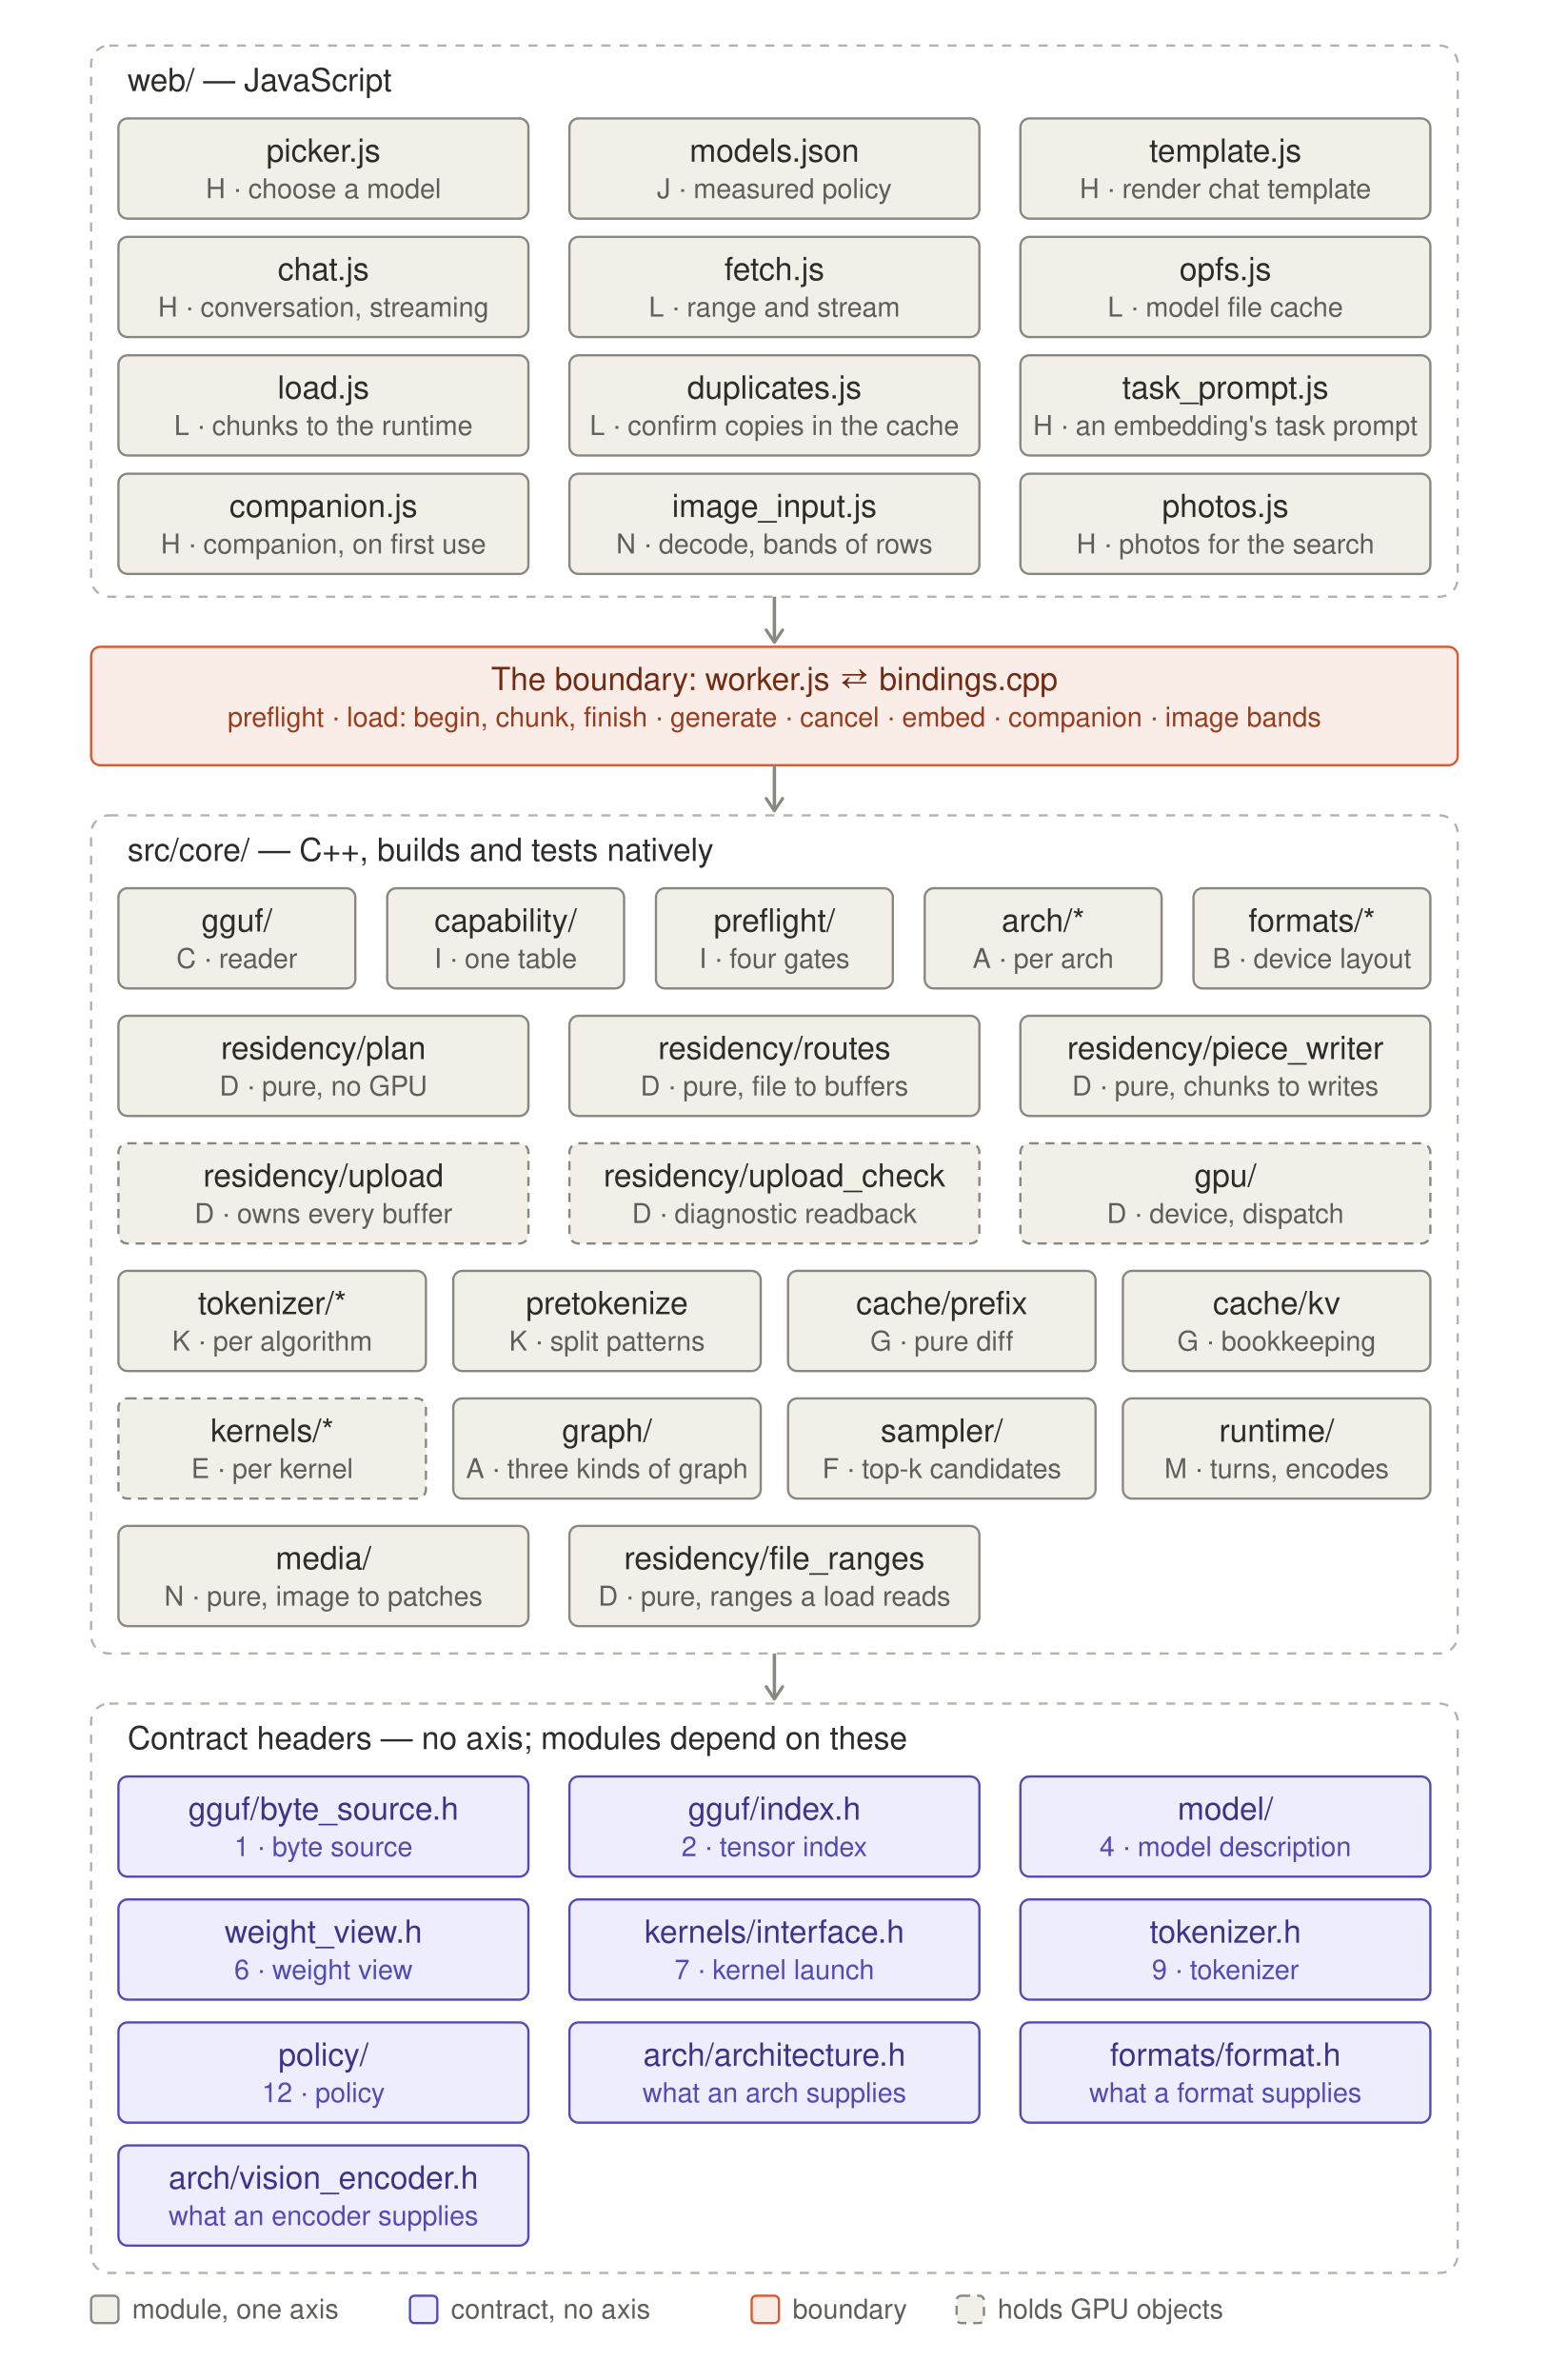
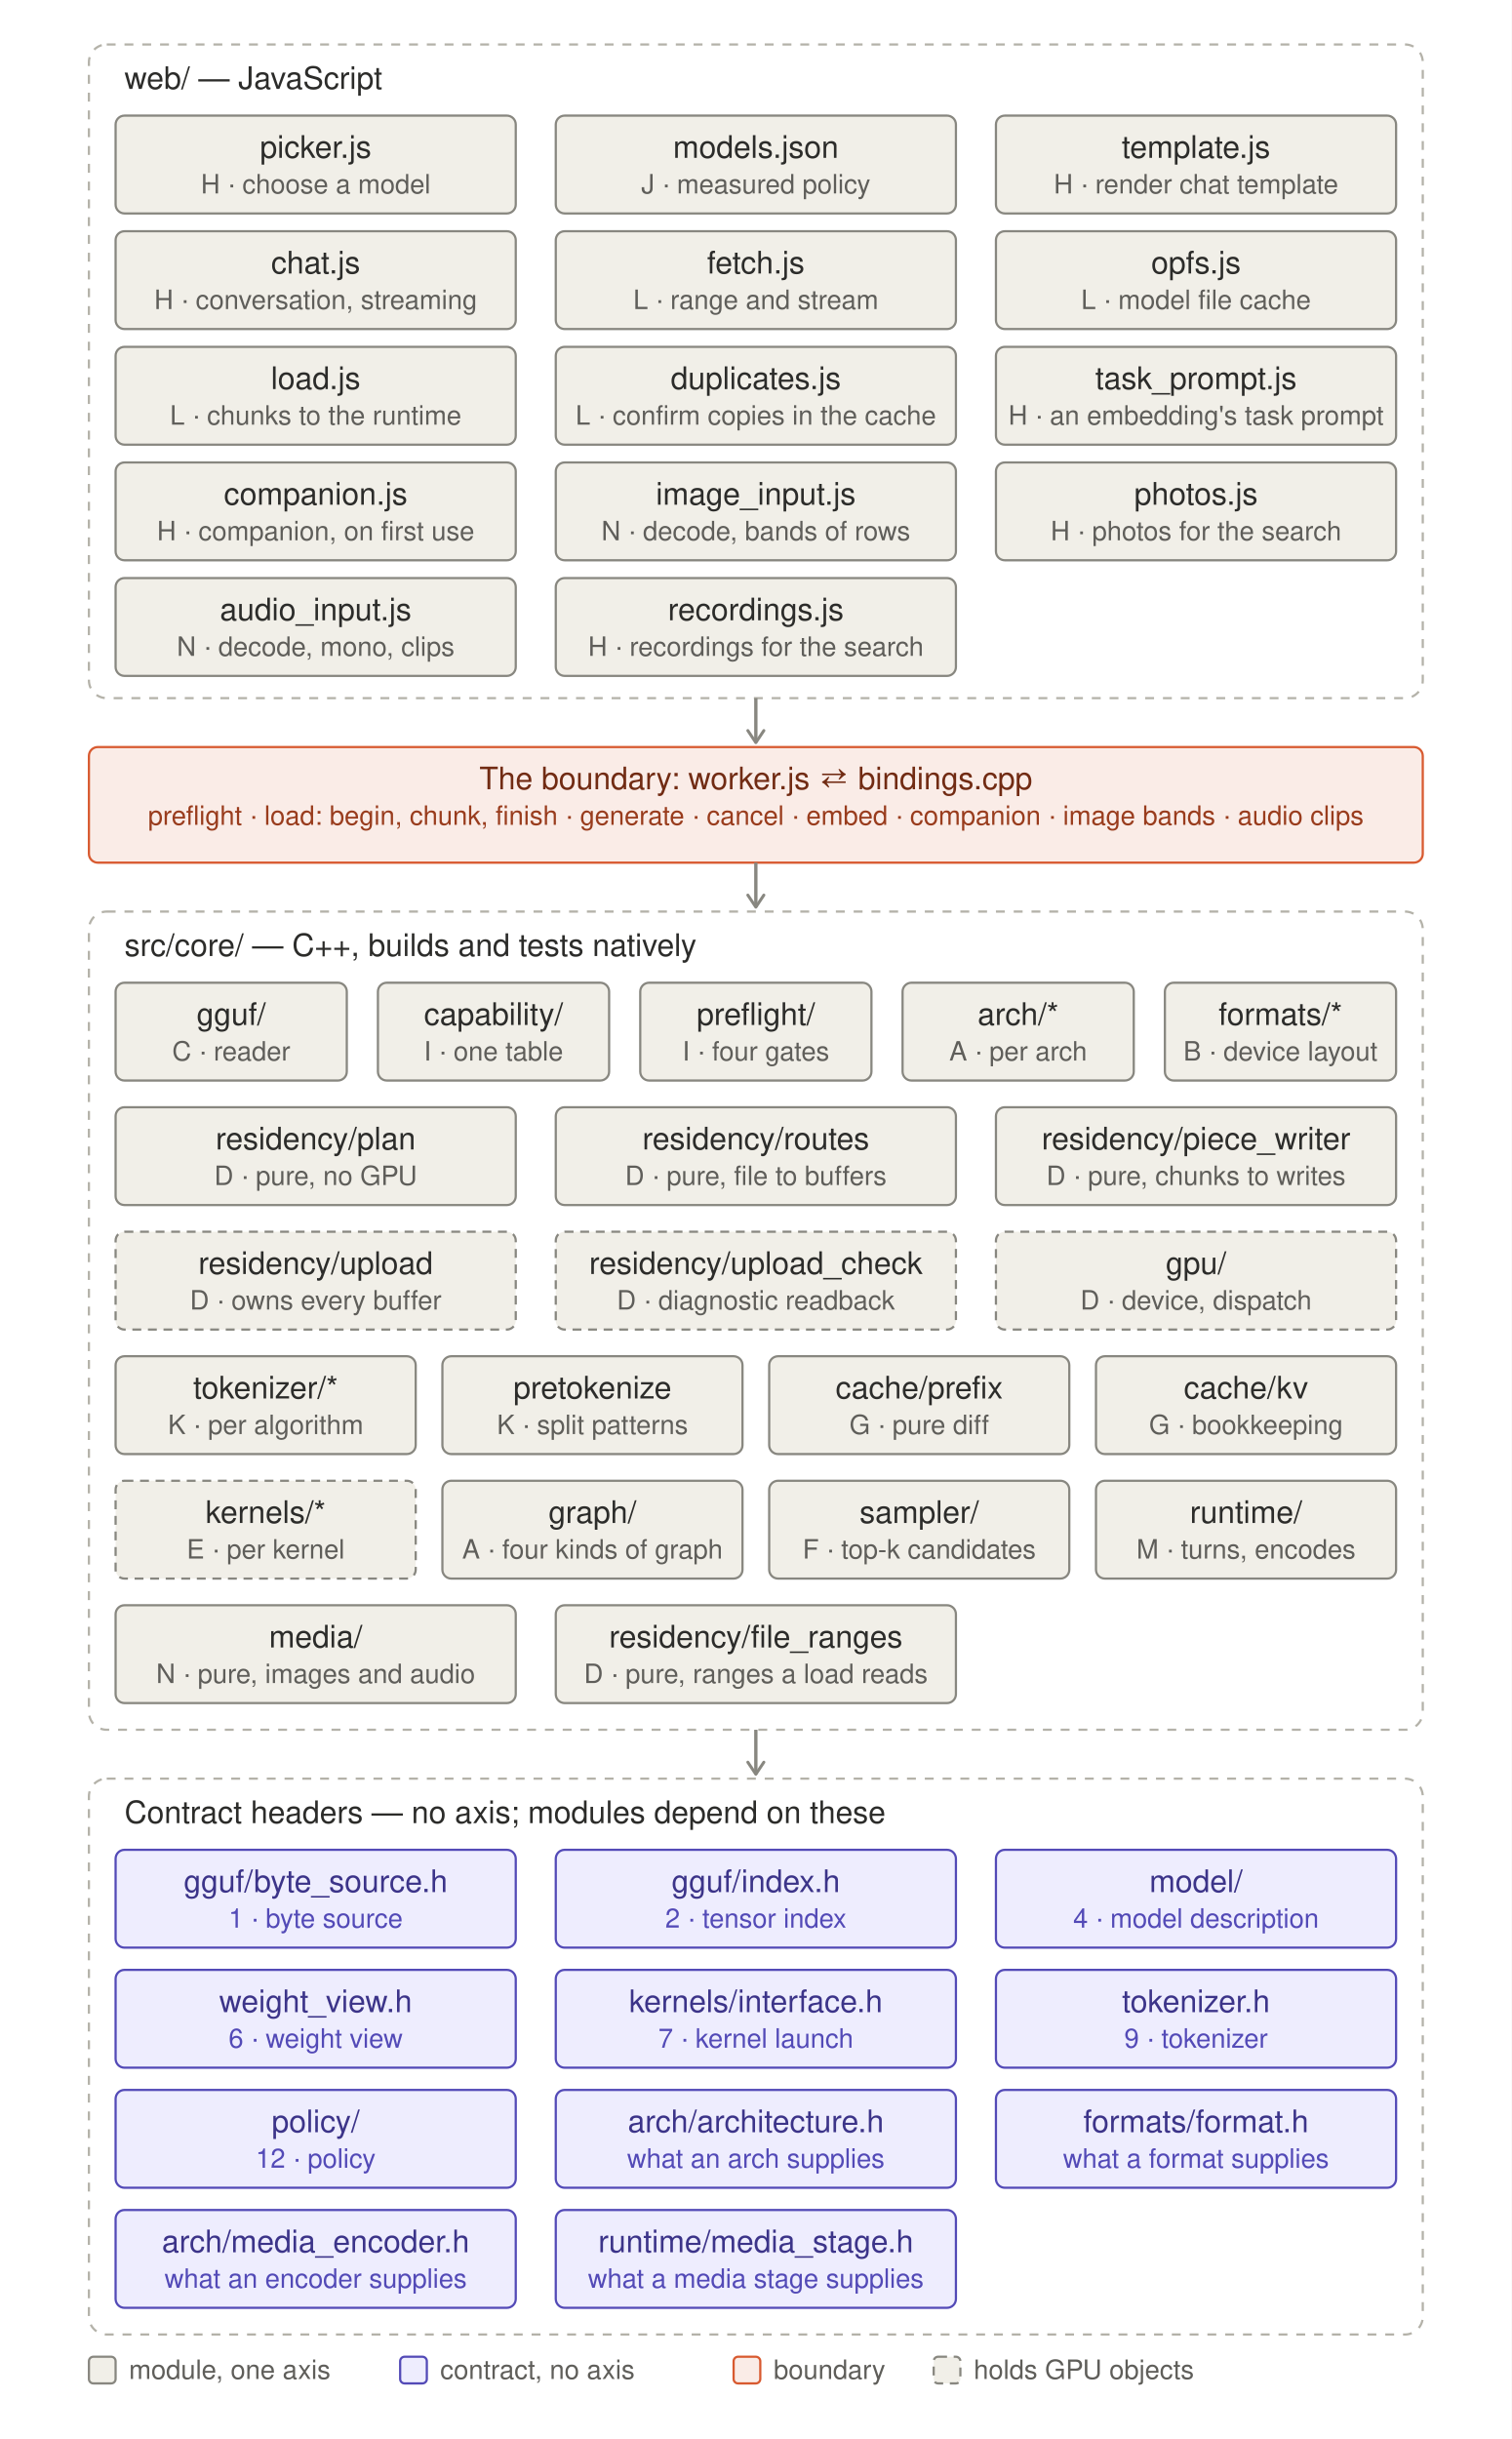
- <svg xmlns="http://www.w3.org/2000/svg" width="680" height="1045" viewBox="0 0 680 1045" role="img">
+ <svg xmlns="http://www.w3.org/2000/svg" width="680" height="1097" viewBox="0 0 680 1097" role="img">
  <style>
  .th { font: 500 14px -apple-system, BlinkMacSystemFont, "Segoe UI", Helvetica, Arial, sans-serif; fill: #2C2C2A; }
  .ts { font: 400 12px -apple-system, BlinkMacSystemFont, "Segoe UI", Helvetica, Arial, sans-serif; fill: #5F5E5A; }
  .bg { fill: #FFFFFF; }
  .frame { fill: none; stroke: #B4B2A9; stroke-width: 1; stroke-dasharray: 4 4; }
  rect { stroke-width: 1; }
  .gray rect   { fill: #F1EFE8; stroke: #888780; } .gray .th   { fill: #2C2C2A; } .gray .ts   { fill: #5F5E5A; }
  .purple rect { fill: #EEEDFE; stroke: #534AB7; } .purple .th { fill: #3C3489; } .purple .ts { fill: #534AB7; }
  .coral rect  { fill: #FAECE7; stroke: #D85A30; } .coral .th  { fill: #712B13; } .coral .ts  { fill: #993C1D; }
  .gpu rect { stroke-dasharray: 4 3; }
  .arr { stroke: #888780; stroke-width: 1.5; fill: none; }
</style>
  <defs>
    <marker id="a" viewBox="0 0 10 10" refX="8" refY="5" markerWidth="6" markerHeight="6" orient="auto-start-reverse">
      <path d="M2 1L8 5L2 9" fill="none" stroke="#888780" stroke-width="1.5" stroke-linecap="round" stroke-linejoin="round" />
    </marker>
  </defs>
-   <rect class="bg" x="0" y="0" width="680" height="1045" />
-   <rect class="frame" x="40" y="20" width="600" height="242" rx="8" />
+   <rect class="bg" x="0" y="0" width="680" height="1097" />
+   <rect class="frame" x="40" y="20" width="600" height="294" rx="8" />
  <text class="th" x="56" y="40">web/ — JavaScript</text>
  <g class="gray">
    <rect x="52" y="52" width="180" height="44" rx="4" />
    <text class="th" x="142" y="71" text-anchor="middle">picker.js</text>
    <text class="ts" x="142" y="87" text-anchor="middle">H · choose a model</text>
  </g>
  <g class="gray">
    <rect x="250" y="52" width="180" height="44" rx="4" />
    <text class="th" x="340" y="71" text-anchor="middle">models.json</text>
    <text class="ts" x="340" y="87" text-anchor="middle">J · measured policy</text>
  </g>
  <g class="gray">
    <rect x="448" y="52" width="180" height="44" rx="4" />
    <text class="th" x="538" y="71" text-anchor="middle">template.js</text>
    <text class="ts" x="538" y="87" text-anchor="middle">H · render chat template</text>
  </g>
  <g class="gray">
    <rect x="52" y="104" width="180" height="44" rx="4" />
    <text class="th" x="142" y="123" text-anchor="middle">chat.js</text>
    <text class="ts" x="142" y="139" text-anchor="middle">H · conversation, streaming</text>
  </g>
  <g class="gray">
    <rect x="250" y="104" width="180" height="44" rx="4" />
    <text class="th" x="340" y="123" text-anchor="middle">fetch.js</text>
    <text class="ts" x="340" y="139" text-anchor="middle">L · range and stream</text>
  </g>
  <g class="gray">
    <rect x="448" y="104" width="180" height="44" rx="4" />
    <text class="th" x="538" y="123" text-anchor="middle">opfs.js</text>
    <text class="ts" x="538" y="139" text-anchor="middle">L · model file cache</text>
  </g>
  <g class="gray">
    <rect x="52" y="156" width="180" height="44" rx="4" />
    <text class="th" x="142" y="175" text-anchor="middle">load.js</text>
    <text class="ts" x="142" y="191" text-anchor="middle">L · chunks to the runtime</text>
  </g>
  <g class="gray">
    <rect x="250" y="156" width="180" height="44" rx="4" />
    <text class="th" x="340" y="175" text-anchor="middle">duplicates.js</text>
    <text class="ts" x="340" y="191" text-anchor="middle">L · confirm copies in the cache</text>
  </g>
  <g class="gray">
    <rect x="448" y="156" width="180" height="44" rx="4" />
    <text class="th" x="538" y="175" text-anchor="middle">task_prompt.js</text>
    <text class="ts" x="538" y="191" text-anchor="middle">H · an embedding's task prompt</text>
  </g>
  <g class="gray">
    <rect x="52" y="208" width="180" height="44" rx="4" />
    <text class="th" x="142" y="227" text-anchor="middle">companion.js</text>
    <text class="ts" x="142" y="243" text-anchor="middle">H · companion, on first use</text>
  </g>
  <g class="gray">
    <rect x="250" y="208" width="180" height="44" rx="4" />
    <text class="th" x="340" y="227" text-anchor="middle">image_input.js</text>
    <text class="ts" x="340" y="243" text-anchor="middle">N · decode, bands of rows</text>
  </g>
  <g class="gray">
    <rect x="448" y="208" width="180" height="44" rx="4" />
    <text class="th" x="538" y="227" text-anchor="middle">photos.js</text>
    <text class="ts" x="538" y="243" text-anchor="middle">H · photos for the search</text>
  </g>
-   <line class="arr" x1="340" y1="262" x2="340" y2="282" marker-end="url(#a)" />
+   <g class="gray">
+     <rect x="52" y="260" width="180" height="44" rx="4" />
+     <text class="th" x="142" y="279" text-anchor="middle">audio_input.js</text>
+     <text class="ts" x="142" y="295" text-anchor="middle">N · decode, mono, clips</text>
+   </g>
+   <g class="gray">
+     <rect x="250" y="260" width="180" height="44" rx="4" />
+     <text class="th" x="340" y="279" text-anchor="middle">recordings.js</text>
+     <text class="ts" x="340" y="295" text-anchor="middle">H · recordings for the search</text>
+   </g>
+   <line class="arr" x1="340" y1="314" x2="340" y2="334" marker-end="url(#a)" />
  <g class="coral">
-     <rect x="40" y="284" width="600" height="52" rx="4" />
-     <text class="th" x="340" y="303" text-anchor="middle">The boundary: worker.js ⇄ bindings.cpp</text>
-     <text class="ts" x="340" y="319" text-anchor="middle">preflight · load: begin, chunk, finish · generate · cancel · embed · companion · image bands</text>
-   </g>
-   <line class="arr" x1="340" y1="336" x2="340" y2="356" marker-end="url(#a)" />
-   <rect class="frame" x="40" y="358" width="600" height="368" rx="8" />
-   <text class="th" x="56" y="378">src/core/ — C++, builds and tests natively</text>
-   <g class="gray">
-     <rect x="52" y="390" width="104" height="44" rx="4" />
-     <text class="th" x="104" y="409" text-anchor="middle">gguf/</text>
-     <text class="ts" x="104" y="425" text-anchor="middle">C · reader</text>
-   </g>
-   <g class="gray">
-     <rect x="170" y="390" width="104" height="44" rx="4" />
-     <text class="th" x="222" y="409" text-anchor="middle">capability/</text>
-     <text class="ts" x="222" y="425" text-anchor="middle">I · one table</text>
-   </g>
-   <g class="gray">
-     <rect x="288" y="390" width="104" height="44" rx="4" />
-     <text class="th" x="340" y="409" text-anchor="middle">preflight/</text>
-     <text class="ts" x="340" y="425" text-anchor="middle">I · four gates</text>
-   </g>
-   <g class="gray">
-     <rect x="406" y="390" width="104" height="44" rx="4" />
-     <text class="th" x="458" y="409" text-anchor="middle">arch/*</text>
-     <text class="ts" x="458" y="425" text-anchor="middle">A · per arch</text>
-   </g>
-   <g class="gray">
-     <rect x="524" y="390" width="104" height="44" rx="4" />
-     <text class="th" x="576" y="409" text-anchor="middle">formats/*</text>
-     <text class="ts" x="576" y="425" text-anchor="middle">B · device layout</text>
-   </g>
-   <g class="gray">
-     <rect x="52" y="446" width="180" height="44" rx="4" />
-     <text class="th" x="142" y="465" text-anchor="middle">residency/plan</text>
-     <text class="ts" x="142" y="481" text-anchor="middle">D · pure, no GPU</text>
-   </g>
-   <g class="gray">
-     <rect x="250" y="446" width="180" height="44" rx="4" />
-     <text class="th" x="340" y="465" text-anchor="middle">residency/routes</text>
-     <text class="ts" x="340" y="481" text-anchor="middle">D · pure, file to buffers</text>
-   </g>
-   <g class="gray">
-     <rect x="448" y="446" width="180" height="44" rx="4" />
-     <text class="th" x="538" y="465" text-anchor="middle">residency/piece_writer</text>
-     <text class="ts" x="538" y="481" text-anchor="middle">D · pure, chunks to writes</text>
-   </g>
-   <g class="gray gpu">
-     <rect x="52" y="502" width="180" height="44" rx="4" />
-     <text class="th" x="142" y="521" text-anchor="middle">residency/upload</text>
-     <text class="ts" x="142" y="537" text-anchor="middle">D · owns every buffer</text>
-   </g>
-   <g class="gray gpu">
-     <rect x="250" y="502" width="180" height="44" rx="4" />
-     <text class="th" x="340" y="521" text-anchor="middle">residency/upload_check</text>
-     <text class="ts" x="340" y="537" text-anchor="middle">D · diagnostic readback</text>
-   </g>
-   <g class="gray gpu">
-     <rect x="448" y="502" width="180" height="44" rx="4" />
-     <text class="th" x="538" y="521" text-anchor="middle">gpu/</text>
-     <text class="ts" x="538" y="537" text-anchor="middle">D · device, dispatch</text>
-   </g>
-   <g class="gray">
-     <rect x="52" y="558" width="135" height="44" rx="4" />
-     <text class="th" x="119.5" y="577" text-anchor="middle">tokenizer/*</text>
-     <text class="ts" x="119.5" y="593" text-anchor="middle">K · per algorithm</text>
-   </g>
-   <g class="gray">
-     <rect x="199" y="558" width="135" height="44" rx="4" />
-     <text class="th" x="266.5" y="577" text-anchor="middle">pretokenize</text>
-     <text class="ts" x="266.5" y="593" text-anchor="middle">K · split patterns</text>
-   </g>
-   <g class="gray">
-     <rect x="346" y="558" width="135" height="44" rx="4" />
-     <text class="th" x="413.5" y="577" text-anchor="middle">cache/prefix</text>
-     <text class="ts" x="413.5" y="593" text-anchor="middle">G · pure diff</text>
-   </g>
-   <g class="gray">
-     <rect x="493" y="558" width="135" height="44" rx="4" />
-     <text class="th" x="560.5" y="577" text-anchor="middle">cache/kv</text>
-     <text class="ts" x="560.5" y="593" text-anchor="middle">G · bookkeeping</text>
-   </g>
-   <g class="gray gpu">
-     <rect x="52" y="614" width="135" height="44" rx="4" />
-     <text class="th" x="119.5" y="633" text-anchor="middle">kernels/*</text>
-     <text class="ts" x="119.5" y="649" text-anchor="middle">E · per kernel</text>
-   </g>
-   <g class="gray">
-     <rect x="199" y="614" width="135" height="44" rx="4" />
-     <text class="th" x="266.5" y="633" text-anchor="middle">graph/</text>
-     <text class="ts" x="266.5" y="649" text-anchor="middle">A · three kinds of graph</text>
-   </g>
-   <g class="gray">
-     <rect x="346" y="614" width="135" height="44" rx="4" />
-     <text class="th" x="413.5" y="633" text-anchor="middle">sampler/</text>
-     <text class="ts" x="413.5" y="649" text-anchor="middle">F · top-k candidates</text>
-   </g>
-   <g class="gray">
-     <rect x="493" y="614" width="135" height="44" rx="4" />
-     <text class="th" x="560.5" y="633" text-anchor="middle">runtime/</text>
-     <text class="ts" x="560.5" y="649" text-anchor="middle">M · turns, encodes</text>
-   </g>
-   <g class="gray">
-     <rect x="52" y="670" width="180" height="44" rx="4" />
-     <text class="th" x="142" y="689" text-anchor="middle">media/</text>
-     <text class="ts" x="142" y="705" text-anchor="middle">N · pure, image to patches</text>
-   </g>
-   <g class="gray">
-     <rect x="250" y="670" width="180" height="44" rx="4" />
-     <text class="th" x="340" y="689" text-anchor="middle">residency/file_ranges</text>
-     <text class="ts" x="340" y="705" text-anchor="middle">D · pure, ranges a load reads</text>
-   </g>
-   <line class="arr" x1="340" y1="726" x2="340" y2="746" marker-end="url(#a)" />
-   <rect class="frame" x="40" y="748" width="600" height="250" rx="8" />
-   <text class="th" x="56" y="768">Contract headers — no axis; modules depend on these</text>
-   <g class="purple">
-     <rect x="52" y="780" width="180" height="44" rx="4" />
-     <text class="th" x="142" y="799" text-anchor="middle">gguf/byte_source.h</text>
-     <text class="ts" x="142" y="815" text-anchor="middle">1 · byte source</text>
-   </g>
-   <g class="purple">
-     <rect x="250" y="780" width="180" height="44" rx="4" />
-     <text class="th" x="340" y="799" text-anchor="middle">gguf/index.h</text>
-     <text class="ts" x="340" y="815" text-anchor="middle">2 · tensor index</text>
-   </g>
-   <g class="purple">
-     <rect x="448" y="780" width="180" height="44" rx="4" />
-     <text class="th" x="538" y="799" text-anchor="middle">model/</text>
-     <text class="ts" x="538" y="815" text-anchor="middle">4 · model description</text>
-   </g>
-   <g class="purple">
-     <rect x="52" y="834" width="180" height="44" rx="4" />
-     <text class="th" x="142" y="853" text-anchor="middle">weight_view.h</text>
-     <text class="ts" x="142" y="869" text-anchor="middle">6 · weight view</text>
-   </g>
-   <g class="purple">
-     <rect x="250" y="834" width="180" height="44" rx="4" />
-     <text class="th" x="340" y="853" text-anchor="middle">kernels/interface.h</text>
-     <text class="ts" x="340" y="869" text-anchor="middle">7 · kernel launch</text>
-   </g>
-   <g class="purple">
-     <rect x="448" y="834" width="180" height="44" rx="4" />
-     <text class="th" x="538" y="853" text-anchor="middle">tokenizer.h</text>
-     <text class="ts" x="538" y="869" text-anchor="middle">9 · tokenizer</text>
-   </g>
-   <g class="purple">
-     <rect x="52" y="888" width="180" height="44" rx="4" />
-     <text class="th" x="142" y="907" text-anchor="middle">policy/</text>
-     <text class="ts" x="142" y="923" text-anchor="middle">12 · policy</text>
-   </g>
-   <g class="purple">
-     <rect x="250" y="888" width="180" height="44" rx="4" />
-     <text class="th" x="340" y="907" text-anchor="middle">arch/architecture.h</text>
-     <text class="ts" x="340" y="923" text-anchor="middle">what an arch supplies</text>
-   </g>
-   <g class="purple">
-     <rect x="448" y="888" width="180" height="44" rx="4" />
-     <text class="th" x="538" y="907" text-anchor="middle">formats/format.h</text>
-     <text class="ts" x="538" y="923" text-anchor="middle">what a format supplies</text>
-   </g>
-   <g class="purple">
-     <rect x="52" y="942" width="180" height="44" rx="4" />
-     <text class="th" x="142" y="961" text-anchor="middle">arch/vision_encoder.h</text>
-     <text class="ts" x="142" y="977" text-anchor="middle">what an encoder supplies</text>
-   </g>
-   <g class="gray">
-     <rect x="40" y="1008" width="12" height="12" rx="2" />
-   </g>
-   <text class="ts" x="58" y="1018">module, one axis</text>
-   <g class="purple">
-     <rect x="180" y="1008" width="12" height="12" rx="2" />
-   </g>
-   <text class="ts" x="198" y="1018">contract, no axis</text>
+     <rect x="40" y="336" width="600" height="52" rx="4" />
+     <text class="th" x="340" y="355" text-anchor="middle">The boundary: worker.js ⇄ bindings.cpp</text>
+     <text class="ts" x="340" y="371" text-anchor="middle">preflight · load: begin, chunk, finish · generate · cancel · embed · companion · image bands · audio clips</text>
+   </g>
+   <line class="arr" x1="340" y1="388" x2="340" y2="408" marker-end="url(#a)" />
+   <rect class="frame" x="40" y="410" width="600" height="368" rx="8" />
+   <text class="th" x="56" y="430">src/core/ — C++, builds and tests natively</text>
+   <g class="gray">
+     <rect x="52" y="442" width="104" height="44" rx="4" />
+     <text class="th" x="104" y="461" text-anchor="middle">gguf/</text>
+     <text class="ts" x="104" y="477" text-anchor="middle">C · reader</text>
+   </g>
+   <g class="gray">
+     <rect x="170" y="442" width="104" height="44" rx="4" />
+     <text class="th" x="222" y="461" text-anchor="middle">capability/</text>
+     <text class="ts" x="222" y="477" text-anchor="middle">I · one table</text>
+   </g>
+   <g class="gray">
+     <rect x="288" y="442" width="104" height="44" rx="4" />
+     <text class="th" x="340" y="461" text-anchor="middle">preflight/</text>
+     <text class="ts" x="340" y="477" text-anchor="middle">I · four gates</text>
+   </g>
+   <g class="gray">
+     <rect x="406" y="442" width="104" height="44" rx="4" />
+     <text class="th" x="458" y="461" text-anchor="middle">arch/*</text>
+     <text class="ts" x="458" y="477" text-anchor="middle">A · per arch</text>
+   </g>
+   <g class="gray">
+     <rect x="524" y="442" width="104" height="44" rx="4" />
+     <text class="th" x="576" y="461" text-anchor="middle">formats/*</text>
+     <text class="ts" x="576" y="477" text-anchor="middle">B · device layout</text>
+   </g>
+   <g class="gray">
+     <rect x="52" y="498" width="180" height="44" rx="4" />
+     <text class="th" x="142" y="517" text-anchor="middle">residency/plan</text>
+     <text class="ts" x="142" y="533" text-anchor="middle">D · pure, no GPU</text>
+   </g>
+   <g class="gray">
+     <rect x="250" y="498" width="180" height="44" rx="4" />
+     <text class="th" x="340" y="517" text-anchor="middle">residency/routes</text>
+     <text class="ts" x="340" y="533" text-anchor="middle">D · pure, file to buffers</text>
+   </g>
+   <g class="gray">
+     <rect x="448" y="498" width="180" height="44" rx="4" />
+     <text class="th" x="538" y="517" text-anchor="middle">residency/piece_writer</text>
+     <text class="ts" x="538" y="533" text-anchor="middle">D · pure, chunks to writes</text>
+   </g>
+   <g class="gray gpu">
+     <rect x="52" y="554" width="180" height="44" rx="4" />
+     <text class="th" x="142" y="573" text-anchor="middle">residency/upload</text>
+     <text class="ts" x="142" y="589" text-anchor="middle">D · owns every buffer</text>
+   </g>
+   <g class="gray gpu">
+     <rect x="250" y="554" width="180" height="44" rx="4" />
+     <text class="th" x="340" y="573" text-anchor="middle">residency/upload_check</text>
+     <text class="ts" x="340" y="589" text-anchor="middle">D · diagnostic readback</text>
+   </g>
+   <g class="gray gpu">
+     <rect x="448" y="554" width="180" height="44" rx="4" />
+     <text class="th" x="538" y="573" text-anchor="middle">gpu/</text>
+     <text class="ts" x="538" y="589" text-anchor="middle">D · device, dispatch</text>
+   </g>
+   <g class="gray">
+     <rect x="52" y="610" width="135" height="44" rx="4" />
+     <text class="th" x="119.5" y="629" text-anchor="middle">tokenizer/*</text>
+     <text class="ts" x="119.5" y="645" text-anchor="middle">K · per algorithm</text>
+   </g>
+   <g class="gray">
+     <rect x="199" y="610" width="135" height="44" rx="4" />
+     <text class="th" x="266.5" y="629" text-anchor="middle">pretokenize</text>
+     <text class="ts" x="266.5" y="645" text-anchor="middle">K · split patterns</text>
+   </g>
+   <g class="gray">
+     <rect x="346" y="610" width="135" height="44" rx="4" />
+     <text class="th" x="413.5" y="629" text-anchor="middle">cache/prefix</text>
+     <text class="ts" x="413.5" y="645" text-anchor="middle">G · pure diff</text>
+   </g>
+   <g class="gray">
+     <rect x="493" y="610" width="135" height="44" rx="4" />
+     <text class="th" x="560.5" y="629" text-anchor="middle">cache/kv</text>
+     <text class="ts" x="560.5" y="645" text-anchor="middle">G · bookkeeping</text>
+   </g>
+   <g class="gray gpu">
+     <rect x="52" y="666" width="135" height="44" rx="4" />
+     <text class="th" x="119.5" y="685" text-anchor="middle">kernels/*</text>
+     <text class="ts" x="119.5" y="701" text-anchor="middle">E · per kernel</text>
+   </g>
+   <g class="gray">
+     <rect x="199" y="666" width="135" height="44" rx="4" />
+     <text class="th" x="266.5" y="685" text-anchor="middle">graph/</text>
+     <text class="ts" x="266.5" y="701" text-anchor="middle">A · four kinds of graph</text>
+   </g>
+   <g class="gray">
+     <rect x="346" y="666" width="135" height="44" rx="4" />
+     <text class="th" x="413.5" y="685" text-anchor="middle">sampler/</text>
+     <text class="ts" x="413.5" y="701" text-anchor="middle">F · top-k candidates</text>
+   </g>
+   <g class="gray">
+     <rect x="493" y="666" width="135" height="44" rx="4" />
+     <text class="th" x="560.5" y="685" text-anchor="middle">runtime/</text>
+     <text class="ts" x="560.5" y="701" text-anchor="middle">M · turns, encodes</text>
+   </g>
+   <g class="gray">
+     <rect x="52" y="722" width="180" height="44" rx="4" />
+     <text class="th" x="142" y="741" text-anchor="middle">media/</text>
+     <text class="ts" x="142" y="757" text-anchor="middle">N · pure, images and audio</text>
+   </g>
+   <g class="gray">
+     <rect x="250" y="722" width="180" height="44" rx="4" />
+     <text class="th" x="340" y="741" text-anchor="middle">residency/file_ranges</text>
+     <text class="ts" x="340" y="757" text-anchor="middle">D · pure, ranges a load reads</text>
+   </g>
+   <line class="arr" x1="340" y1="778" x2="340" y2="798" marker-end="url(#a)" />
+   <rect class="frame" x="40" y="800" width="600" height="250" rx="8" />
+   <text class="th" x="56" y="820">Contract headers — no axis; modules depend on these</text>
+   <g class="purple">
+     <rect x="52" y="832" width="180" height="44" rx="4" />
+     <text class="th" x="142" y="851" text-anchor="middle">gguf/byte_source.h</text>
+     <text class="ts" x="142" y="867" text-anchor="middle">1 · byte source</text>
+   </g>
+   <g class="purple">
+     <rect x="250" y="832" width="180" height="44" rx="4" />
+     <text class="th" x="340" y="851" text-anchor="middle">gguf/index.h</text>
+     <text class="ts" x="340" y="867" text-anchor="middle">2 · tensor index</text>
+   </g>
+   <g class="purple">
+     <rect x="448" y="832" width="180" height="44" rx="4" />
+     <text class="th" x="538" y="851" text-anchor="middle">model/</text>
+     <text class="ts" x="538" y="867" text-anchor="middle">4 · model description</text>
+   </g>
+   <g class="purple">
+     <rect x="52" y="886" width="180" height="44" rx="4" />
+     <text class="th" x="142" y="905" text-anchor="middle">weight_view.h</text>
+     <text class="ts" x="142" y="921" text-anchor="middle">6 · weight view</text>
+   </g>
+   <g class="purple">
+     <rect x="250" y="886" width="180" height="44" rx="4" />
+     <text class="th" x="340" y="905" text-anchor="middle">kernels/interface.h</text>
+     <text class="ts" x="340" y="921" text-anchor="middle">7 · kernel launch</text>
+   </g>
+   <g class="purple">
+     <rect x="448" y="886" width="180" height="44" rx="4" />
+     <text class="th" x="538" y="905" text-anchor="middle">tokenizer.h</text>
+     <text class="ts" x="538" y="921" text-anchor="middle">9 · tokenizer</text>
+   </g>
+   <g class="purple">
+     <rect x="52" y="940" width="180" height="44" rx="4" />
+     <text class="th" x="142" y="959" text-anchor="middle">policy/</text>
+     <text class="ts" x="142" y="975" text-anchor="middle">12 · policy</text>
+   </g>
+   <g class="purple">
+     <rect x="250" y="940" width="180" height="44" rx="4" />
+     <text class="th" x="340" y="959" text-anchor="middle">arch/architecture.h</text>
+     <text class="ts" x="340" y="975" text-anchor="middle">what an arch supplies</text>
+   </g>
+   <g class="purple">
+     <rect x="448" y="940" width="180" height="44" rx="4" />
+     <text class="th" x="538" y="959" text-anchor="middle">formats/format.h</text>
+     <text class="ts" x="538" y="975" text-anchor="middle">what a format supplies</text>
+   </g>
+   <g class="purple">
+     <rect x="52" y="994" width="180" height="44" rx="4" />
+     <text class="th" x="142" y="1013" text-anchor="middle">arch/media_encoder.h</text>
+     <text class="ts" x="142" y="1029" text-anchor="middle">what an encoder supplies</text>
+   </g>
+   <g class="purple">
+     <rect x="250" y="994" width="180" height="44" rx="4" />
+     <text class="th" x="340" y="1013" text-anchor="middle">runtime/media_stage.h</text>
+     <text class="ts" x="340" y="1029" text-anchor="middle">what a media stage supplies</text>
+   </g>
+   <g class="gray">
+     <rect x="40" y="1060" width="12" height="12" rx="2" />
+   </g>
+   <text class="ts" x="58" y="1070">module, one axis</text>
+   <g class="purple">
+     <rect x="180" y="1060" width="12" height="12" rx="2" />
+   </g>
+   <text class="ts" x="198" y="1070">contract, no axis</text>
  <g class="coral">
-     <rect x="330" y="1008" width="12" height="12" rx="2" />
-   </g>
-   <text class="ts" x="348" y="1018">boundary</text>
-   <g class="gray gpu">
-     <rect x="420" y="1008" width="12" height="12" rx="2" />
-   </g>
-   <text class="ts" x="438" y="1018">holds GPU objects</text>
+     <rect x="330" y="1060" width="12" height="12" rx="2" />
+   </g>
+   <text class="ts" x="348" y="1070">boundary</text>
+   <g class="gray gpu">
+     <rect x="420" y="1060" width="12" height="12" rx="2" />
+   </g>
+   <text class="ts" x="438" y="1070">holds GPU objects</text>
</svg>
